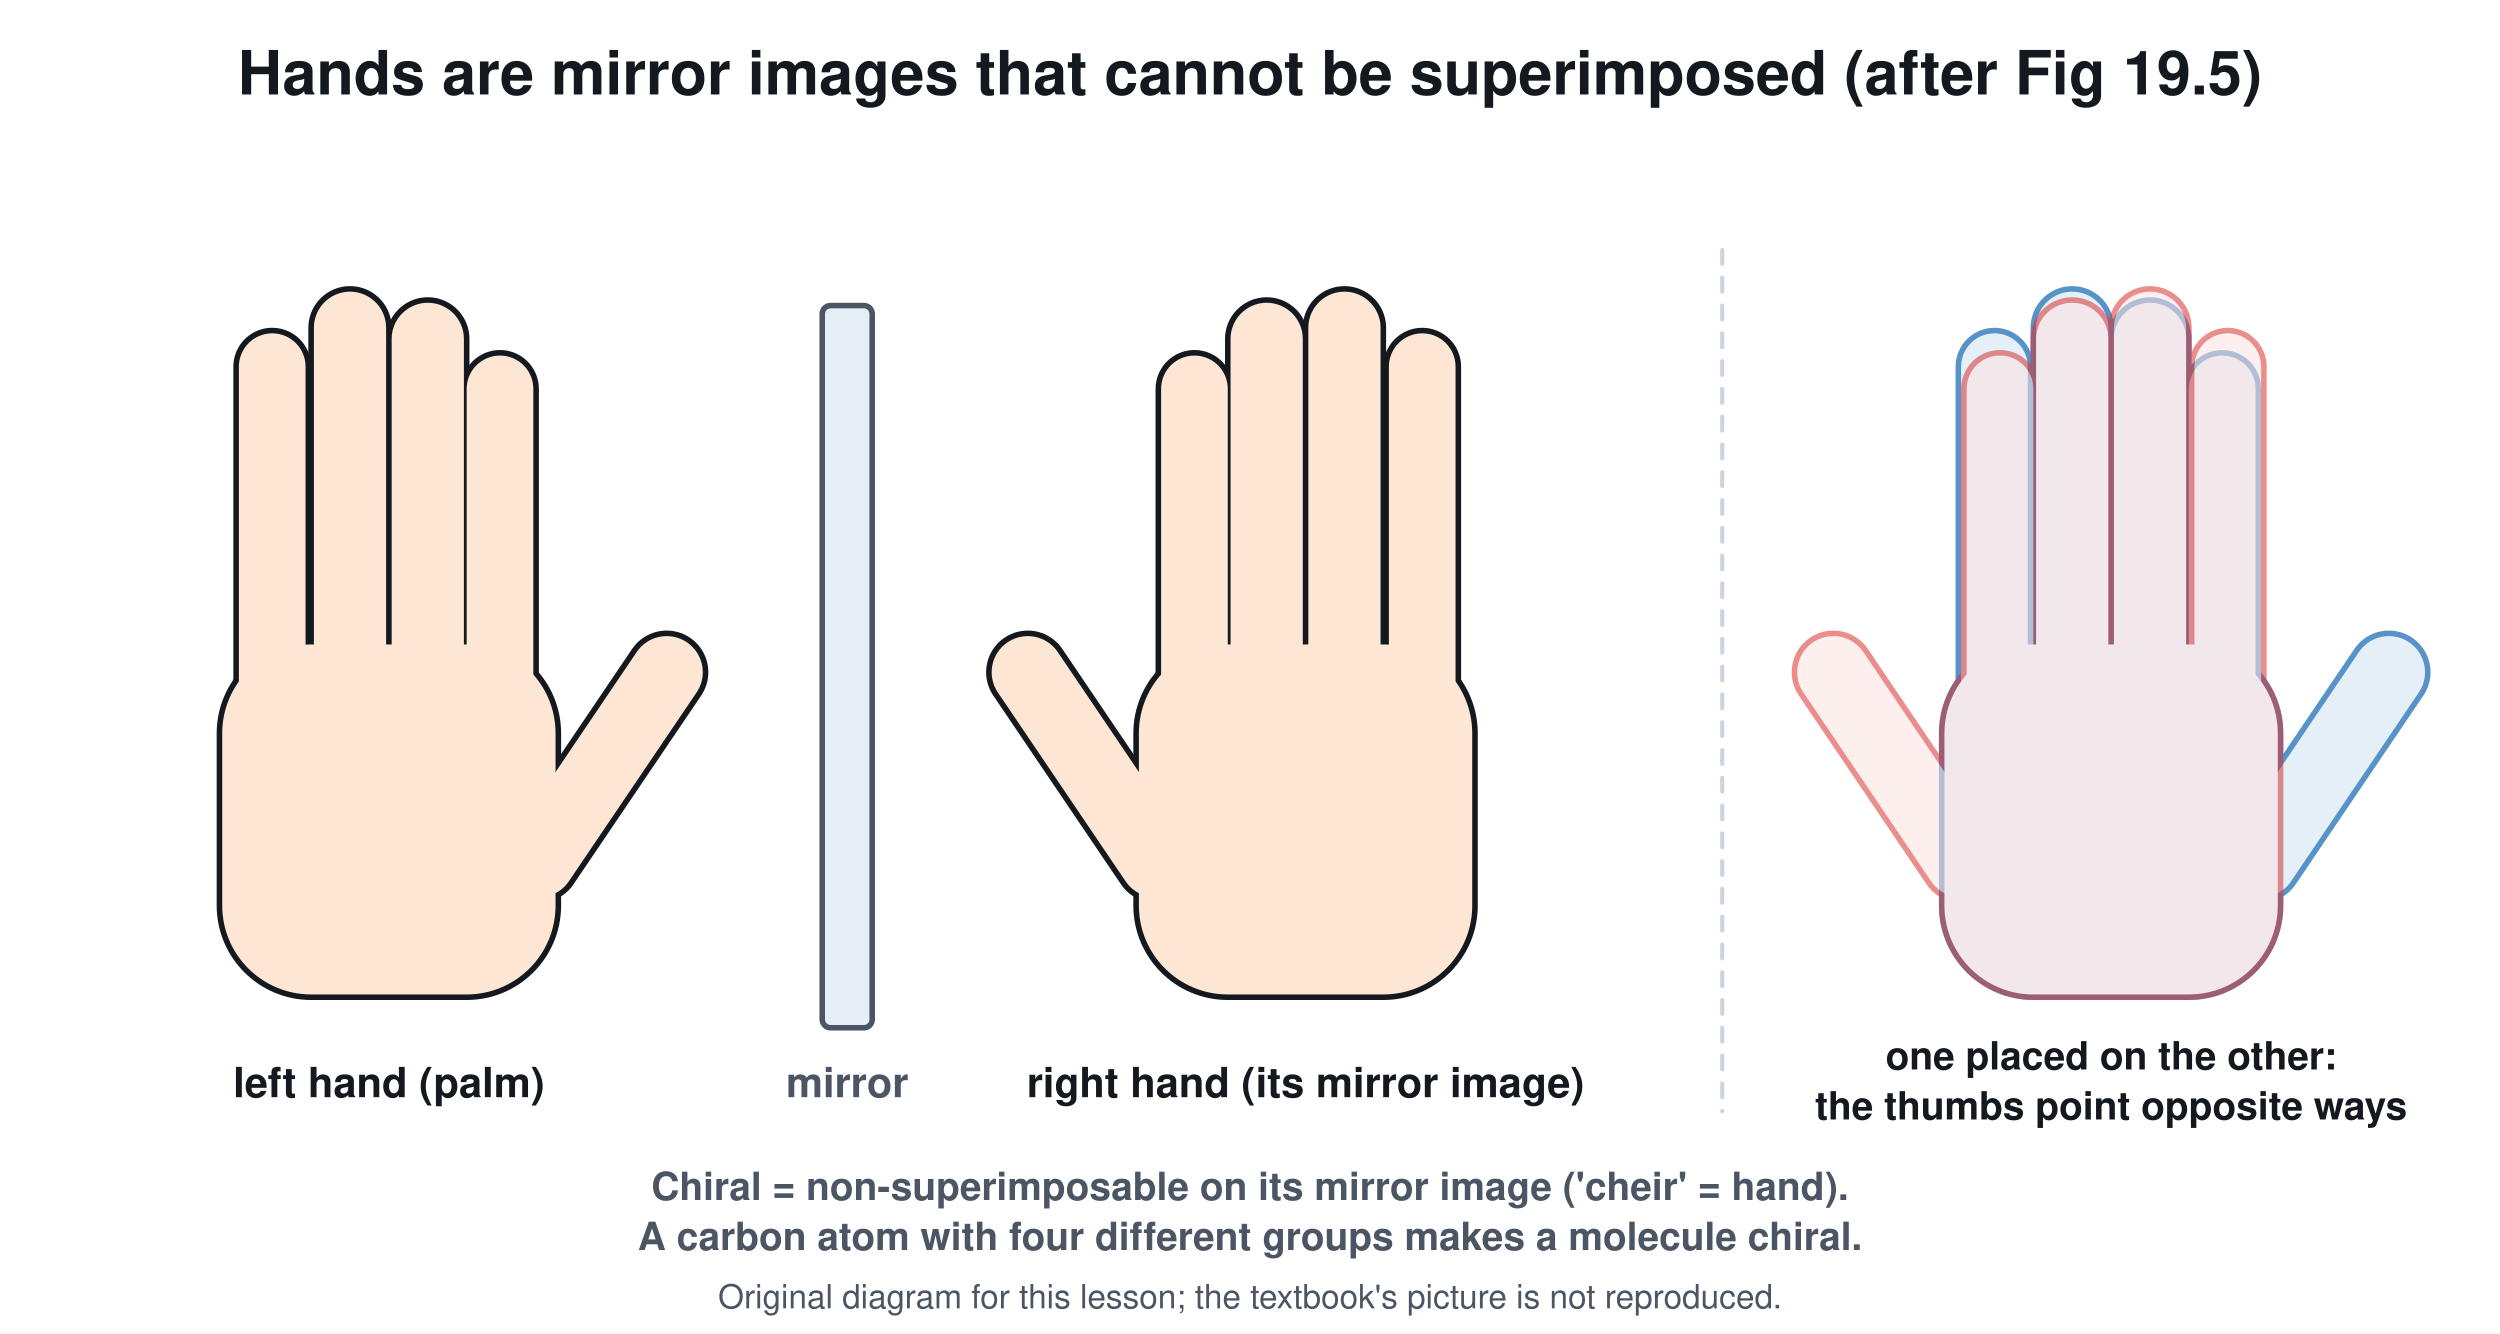
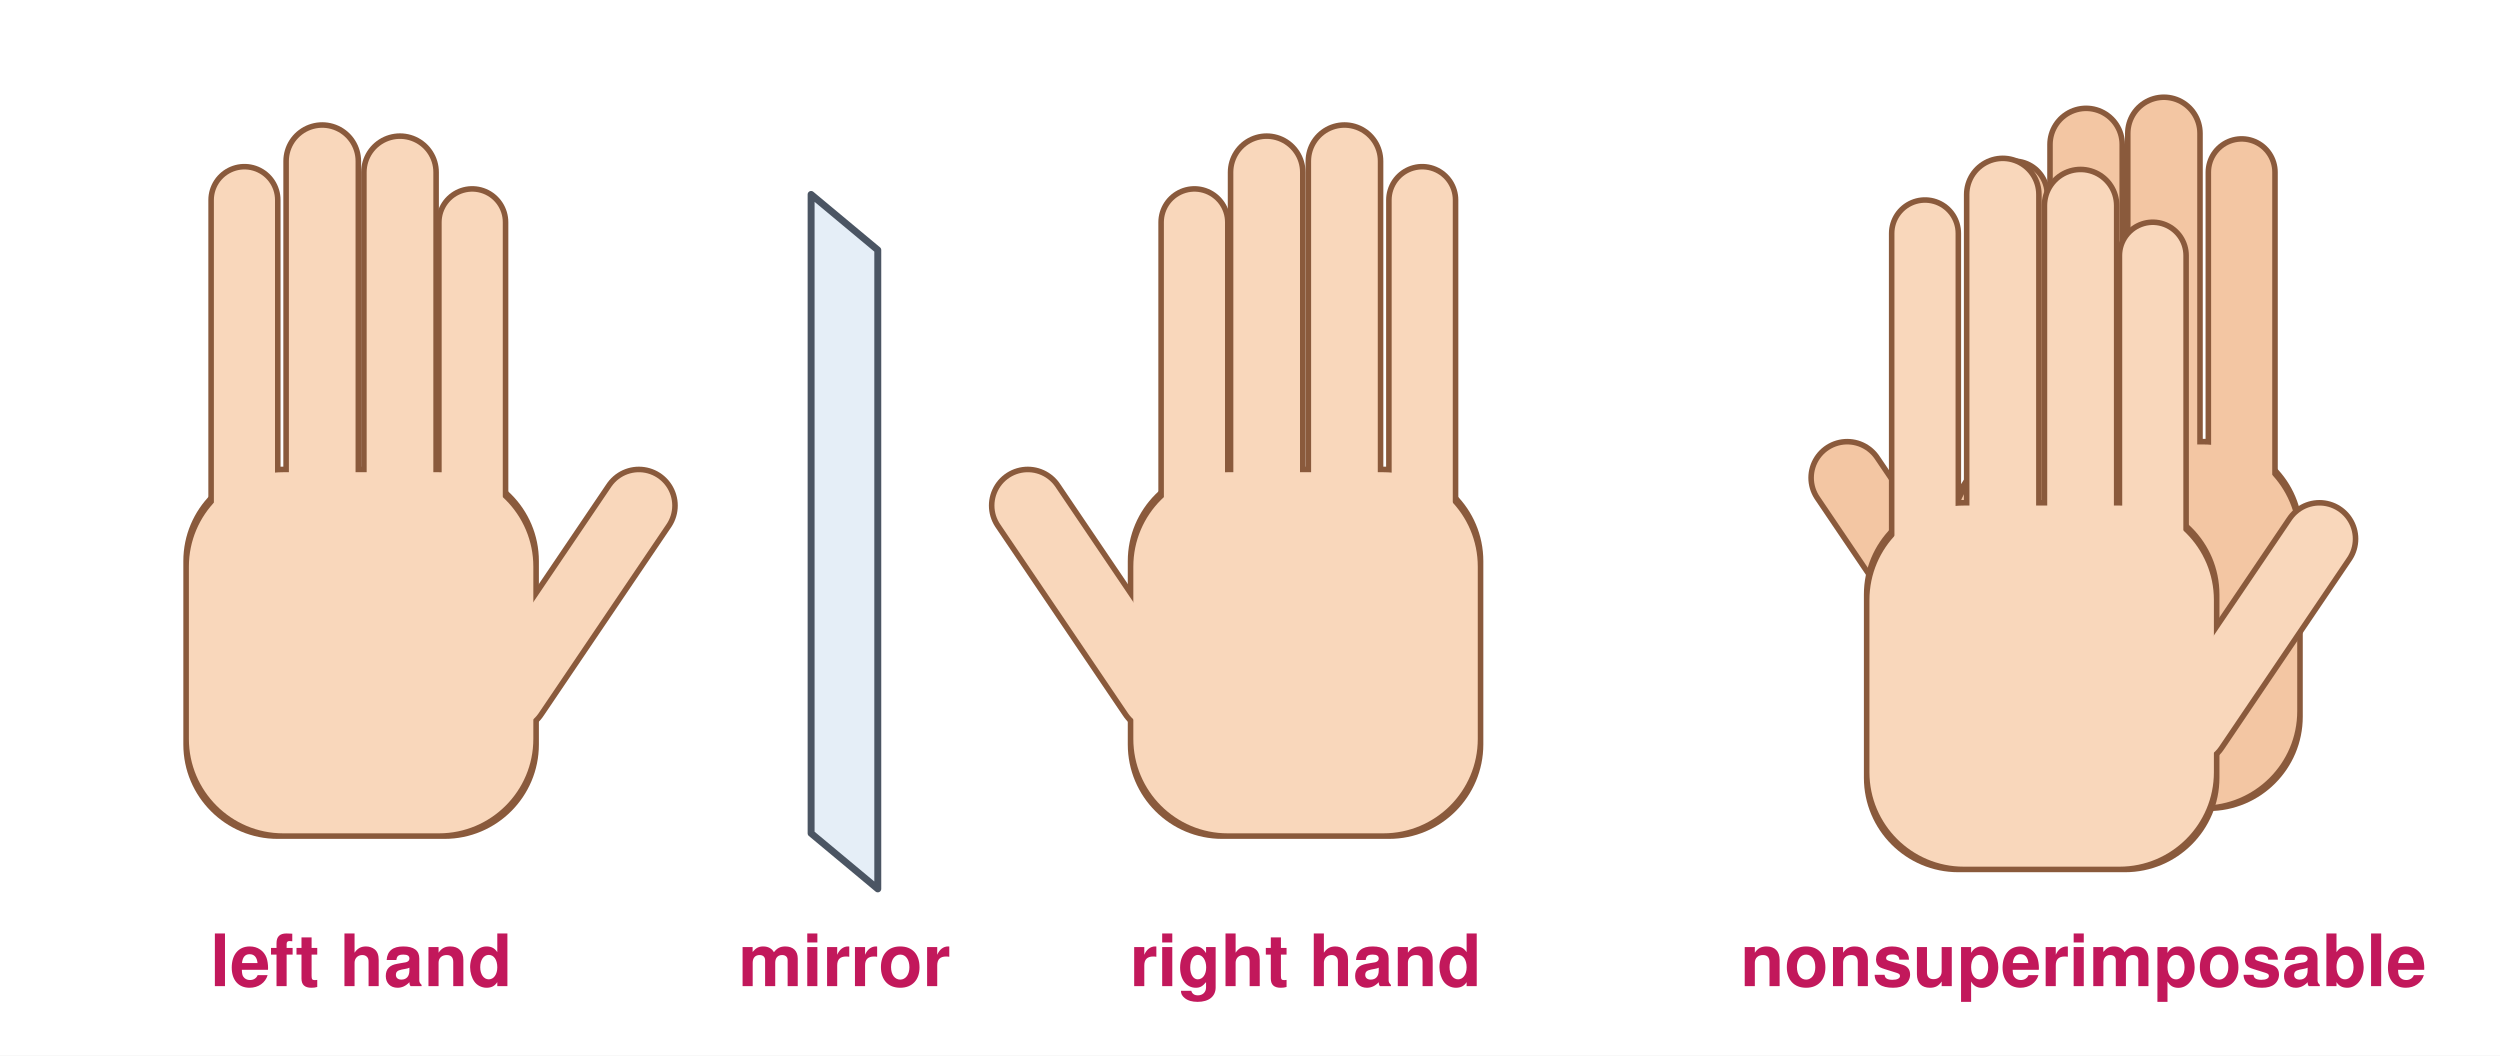
- <svg xmlns="http://www.w3.org/2000/svg" viewBox="0 0 900 480" font-family="Segoe UI, Helvetica, Arial, sans-serif">
-   <rect width="900" height="480" fill="#ffffff" />
-   <text x="450.0" y="34.0" font-size="22" fill="#14181f" text-anchor="middle" font-weight="700">Hands are mirror images that cannot be superimposed (after Fig 19.5)</text>
+ <svg xmlns="http://www.w3.org/2000/svg" viewBox="0 0 900 380" font-family="Segoe UI, Helvetica, Arial, sans-serif">
+   <rect width="900" height="380" fill="#ffffff" />
  <g>
-     <line x1="98.0" y1="250.0" x2="98.0" y2="132.0" stroke="#14181f" stroke-width="28" stroke-linecap="round" />
-     <line x1="126.0" y1="250.0" x2="126.0" y2="118.0" stroke="#14181f" stroke-width="30" stroke-linecap="round" />
-     <line x1="154.0" y1="250.0" x2="154.0" y2="122.0" stroke="#14181f" stroke-width="30" stroke-linecap="round" />
-     <line x1="180.0" y1="250.0" x2="180.0" y2="140.0" stroke="#14181f" stroke-width="28" stroke-linecap="round" />
-     <line x1="194.0" y1="310.0" x2="240.0" y2="242.0" stroke="#14181f" stroke-width="30" stroke-linecap="round" />
-     <rect x="78.0" y="230.0" width="124" height="130" rx="34" fill="#14181f" />
-     <line x1="98.0" y1="250.0" x2="98.0" y2="132.0" stroke="#fde7d4" stroke-width="24" stroke-linecap="round" />
-     <line x1="126.0" y1="250.0" x2="126.0" y2="118.0" stroke="#fde7d4" stroke-width="26" stroke-linecap="round" />
-     <line x1="154.0" y1="250.0" x2="154.0" y2="122.0" stroke="#fde7d4" stroke-width="26" stroke-linecap="round" />
-     <line x1="180.0" y1="250.0" x2="180.0" y2="140.0" stroke="#fde7d4" stroke-width="24" stroke-linecap="round" />
-     <line x1="194.0" y1="310.0" x2="240.0" y2="242.0" stroke="#fde7d4" stroke-width="26" stroke-linecap="round" />
-     <rect x="80.0" y="232.0" width="120" height="126" rx="32" fill="#fde7d4" />
+     <line x1="88.0" y1="190.0" x2="88.0" y2="72.0" stroke="#8a5a3c" stroke-width="26" stroke-linecap="round" />
+     <line x1="116.0" y1="190.0" x2="116.0" y2="58.0" stroke="#8a5a3c" stroke-width="28" stroke-linecap="round" />
+     <line x1="144.0" y1="190.0" x2="144.0" y2="62.0" stroke="#8a5a3c" stroke-width="28" stroke-linecap="round" />
+     <line x1="170.0" y1="190.0" x2="170.0" y2="80.0" stroke="#8a5a3c" stroke-width="26" stroke-linecap="round" />
+     <line x1="184.0" y1="250.0" x2="230.0" y2="182.0" stroke="#8a5a3c" stroke-width="28" stroke-linecap="round" />
+     <rect x="66.0" y="168.0" width="128" height="134" rx="34" fill="#8a5a3c" />
+     <line x1="88.0" y1="190.0" x2="88.0" y2="72.0" stroke="#f9d7bb" stroke-width="22" stroke-linecap="round" />
+     <line x1="116.0" y1="190.0" x2="116.0" y2="58.0" stroke="#f9d7bb" stroke-width="24" stroke-linecap="round" />
+     <line x1="144.0" y1="190.0" x2="144.0" y2="62.0" stroke="#f9d7bb" stroke-width="24" stroke-linecap="round" />
+     <line x1="170.0" y1="190.0" x2="170.0" y2="80.0" stroke="#f9d7bb" stroke-width="22" stroke-linecap="round" />
+     <line x1="184.0" y1="250.0" x2="230.0" y2="182.0" stroke="#f9d7bb" stroke-width="24" stroke-linecap="round" />
+     <rect x="68.0" y="170.0" width="124" height="130" rx="34" fill="#f9d7bb" />
  </g>
-   <rect x="296.0" y="110.0" width="18.0" height="260.0" rx="3" stroke="#4b5563" stroke-width="2" fill="#e5eef7" />
-   <text x="305.0" y="395.0" font-size="15" fill="#4b5563" text-anchor="middle" font-weight="700">mirror</text>
+   <path d="M292.0 70.0 L316.0 90.0 L316.0 320.0 L292.0 300.0 Z" stroke="#4b5563" stroke-width="2.5" fill="#e5eef7" stroke-linejoin="round" stroke-linecap="round" />
  <g>
-     <line x1="512.0" y1="250.0" x2="512.0" y2="132.0" stroke="#14181f" stroke-width="28" stroke-linecap="round" />
-     <line x1="484.0" y1="250.0" x2="484.0" y2="118.0" stroke="#14181f" stroke-width="30" stroke-linecap="round" />
-     <line x1="456.0" y1="250.0" x2="456.0" y2="122.0" stroke="#14181f" stroke-width="30" stroke-linecap="round" />
-     <line x1="430.0" y1="250.0" x2="430.0" y2="140.0" stroke="#14181f" stroke-width="28" stroke-linecap="round" />
-     <line x1="416.0" y1="310.0" x2="370.0" y2="242.0" stroke="#14181f" stroke-width="30" stroke-linecap="round" />
-     <rect x="408.0" y="230.0" width="124" height="130" rx="34" fill="#14181f" />
-     <line x1="512.0" y1="250.0" x2="512.0" y2="132.0" stroke="#fde7d4" stroke-width="24" stroke-linecap="round" />
-     <line x1="484.0" y1="250.0" x2="484.0" y2="118.0" stroke="#fde7d4" stroke-width="26" stroke-linecap="round" />
-     <line x1="456.0" y1="250.0" x2="456.0" y2="122.0" stroke="#fde7d4" stroke-width="26" stroke-linecap="round" />
-     <line x1="430.0" y1="250.0" x2="430.0" y2="140.0" stroke="#fde7d4" stroke-width="24" stroke-linecap="round" />
-     <line x1="416.0" y1="310.0" x2="370.0" y2="242.0" stroke="#fde7d4" stroke-width="26" stroke-linecap="round" />
-     <rect x="410.0" y="232.0" width="120" height="126" rx="32" fill="#fde7d4" />
+     <line x1="512.0" y1="190.0" x2="512.0" y2="72.0" stroke="#8a5a3c" stroke-width="26" stroke-linecap="round" />
+     <line x1="484.0" y1="190.0" x2="484.0" y2="58.0" stroke="#8a5a3c" stroke-width="28" stroke-linecap="round" />
+     <line x1="456.0" y1="190.0" x2="456.0" y2="62.0" stroke="#8a5a3c" stroke-width="28" stroke-linecap="round" />
+     <line x1="430.0" y1="190.0" x2="430.0" y2="80.0" stroke="#8a5a3c" stroke-width="26" stroke-linecap="round" />
+     <line x1="416.0" y1="250.0" x2="370.0" y2="182.0" stroke="#8a5a3c" stroke-width="28" stroke-linecap="round" />
+     <rect x="406.0" y="168.0" width="128" height="134" rx="34" fill="#8a5a3c" />
+     <line x1="512.0" y1="190.0" x2="512.0" y2="72.0" stroke="#f9d7bb" stroke-width="22" stroke-linecap="round" />
+     <line x1="484.0" y1="190.0" x2="484.0" y2="58.0" stroke="#f9d7bb" stroke-width="24" stroke-linecap="round" />
+     <line x1="456.0" y1="190.0" x2="456.0" y2="62.0" stroke="#f9d7bb" stroke-width="24" stroke-linecap="round" />
+     <line x1="430.0" y1="190.0" x2="430.0" y2="80.0" stroke="#f9d7bb" stroke-width="22" stroke-linecap="round" />
+     <line x1="416.0" y1="250.0" x2="370.0" y2="182.0" stroke="#f9d7bb" stroke-width="24" stroke-linecap="round" />
+     <rect x="408.0" y="170.0" width="124" height="130" rx="34" fill="#f9d7bb" />
  </g>
-   <text x="140.0" y="395.0" font-size="15" fill="#14181f" text-anchor="middle" font-weight="700">left hand (palm)</text>
-   <text x="470.0" y="395.0" font-size="15" fill="#14181f" text-anchor="middle" font-weight="700">right hand (its mirror image)</text>
-   <line x1="620.0" y1="90.0" x2="620.0" y2="400.0" stroke="#cbd5e1" stroke-width="1.5" stroke-linecap="round" stroke-dasharray="5 5" />
-   <g opacity="0.75">
-     <line x1="718.0" y1="250.0" x2="718.0" y2="132.0" stroke="#1f6fb5" stroke-width="28" stroke-linecap="round" />
-     <line x1="746.0" y1="250.0" x2="746.0" y2="118.0" stroke="#1f6fb5" stroke-width="30" stroke-linecap="round" />
-     <line x1="774.0" y1="250.0" x2="774.0" y2="122.0" stroke="#1f6fb5" stroke-width="30" stroke-linecap="round" />
-     <line x1="800.0" y1="250.0" x2="800.0" y2="140.0" stroke="#1f6fb5" stroke-width="28" stroke-linecap="round" />
-     <line x1="814.0" y1="310.0" x2="860.0" y2="242.0" stroke="#1f6fb5" stroke-width="30" stroke-linecap="round" />
-     <rect x="698.0" y="230.0" width="124" height="130" rx="34" fill="#1f6fb5" />
-     <line x1="718.0" y1="250.0" x2="718.0" y2="132.0" stroke="#dbe9f5" stroke-width="24" stroke-linecap="round" />
-     <line x1="746.0" y1="250.0" x2="746.0" y2="118.0" stroke="#dbe9f5" stroke-width="26" stroke-linecap="round" />
-     <line x1="774.0" y1="250.0" x2="774.0" y2="122.0" stroke="#dbe9f5" stroke-width="26" stroke-linecap="round" />
-     <line x1="800.0" y1="250.0" x2="800.0" y2="140.0" stroke="#dbe9f5" stroke-width="24" stroke-linecap="round" />
-     <line x1="814.0" y1="310.0" x2="860.0" y2="242.0" stroke="#dbe9f5" stroke-width="26" stroke-linecap="round" />
-     <rect x="700.0" y="232.0" width="120" height="126" rx="32" fill="#dbe9f5" />
+   <g>
+     <line x1="807.0" y1="180.0" x2="807.0" y2="62.0" stroke="#8a5a3c" stroke-width="26" stroke-linecap="round" />
+     <line x1="779.0" y1="180.0" x2="779.0" y2="48.0" stroke="#8a5a3c" stroke-width="28" stroke-linecap="round" />
+     <line x1="751.0" y1="180.0" x2="751.0" y2="52.0" stroke="#8a5a3c" stroke-width="28" stroke-linecap="round" />
+     <line x1="725.0" y1="180.0" x2="725.0" y2="70.0" stroke="#8a5a3c" stroke-width="26" stroke-linecap="round" />
+     <line x1="711.0" y1="240.0" x2="665.0" y2="172.0" stroke="#8a5a3c" stroke-width="28" stroke-linecap="round" />
+     <rect x="701.0" y="158.0" width="128" height="134" rx="34" fill="#8a5a3c" />
+     <line x1="807.0" y1="180.0" x2="807.0" y2="62.0" stroke="#f3c6a3" stroke-width="22" stroke-linecap="round" />
+     <line x1="779.0" y1="180.0" x2="779.0" y2="48.0" stroke="#f3c6a3" stroke-width="24" stroke-linecap="round" />
+     <line x1="751.0" y1="180.0" x2="751.0" y2="52.0" stroke="#f3c6a3" stroke-width="24" stroke-linecap="round" />
+     <line x1="725.0" y1="180.0" x2="725.0" y2="70.0" stroke="#f3c6a3" stroke-width="22" stroke-linecap="round" />
+     <line x1="711.0" y1="240.0" x2="665.0" y2="172.0" stroke="#f3c6a3" stroke-width="24" stroke-linecap="round" />
+     <rect x="703.0" y="160.0" width="124" height="130" rx="34" fill="#f3c6a3" />
  </g>
-   <g opacity="0.55">
-     <line x1="802.0" y1="250.0" x2="802.0" y2="132.0" stroke="#d7322f" stroke-width="28" stroke-linecap="round" />
-     <line x1="774.0" y1="250.0" x2="774.0" y2="118.0" stroke="#d7322f" stroke-width="30" stroke-linecap="round" />
-     <line x1="746.0" y1="250.0" x2="746.0" y2="122.0" stroke="#d7322f" stroke-width="30" stroke-linecap="round" />
-     <line x1="720.0" y1="250.0" x2="720.0" y2="140.0" stroke="#d7322f" stroke-width="28" stroke-linecap="round" />
-     <line x1="706.0" y1="310.0" x2="660.0" y2="242.0" stroke="#d7322f" stroke-width="30" stroke-linecap="round" />
-     <rect x="698.0" y="230.0" width="124" height="130" rx="34" fill="#d7322f" />
-     <line x1="802.0" y1="250.0" x2="802.0" y2="132.0" stroke="#fde2e1" stroke-width="24" stroke-linecap="round" />
-     <line x1="774.0" y1="250.0" x2="774.0" y2="118.0" stroke="#fde2e1" stroke-width="26" stroke-linecap="round" />
-     <line x1="746.0" y1="250.0" x2="746.0" y2="122.0" stroke="#fde2e1" stroke-width="26" stroke-linecap="round" />
-     <line x1="720.0" y1="250.0" x2="720.0" y2="140.0" stroke="#fde2e1" stroke-width="24" stroke-linecap="round" />
-     <line x1="706.0" y1="310.0" x2="660.0" y2="242.0" stroke="#fde2e1" stroke-width="26" stroke-linecap="round" />
-     <rect x="700.0" y="232.0" width="120" height="126" rx="32" fill="#fde2e1" />
+   <g>
+     <line x1="693.0" y1="202.0" x2="693.0" y2="84.0" stroke="#8a5a3c" stroke-width="26" stroke-linecap="round" />
+     <line x1="721.0" y1="202.0" x2="721.0" y2="70.0" stroke="#8a5a3c" stroke-width="28" stroke-linecap="round" />
+     <line x1="749.0" y1="202.0" x2="749.0" y2="74.0" stroke="#8a5a3c" stroke-width="28" stroke-linecap="round" />
+     <line x1="775.0" y1="202.0" x2="775.0" y2="92.0" stroke="#8a5a3c" stroke-width="26" stroke-linecap="round" />
+     <line x1="789.0" y1="262.0" x2="835.0" y2="194.0" stroke="#8a5a3c" stroke-width="28" stroke-linecap="round" />
+     <rect x="671.0" y="180.0" width="128" height="134" rx="34" fill="#8a5a3c" />
+     <line x1="693.0" y1="202.0" x2="693.0" y2="84.0" stroke="#f9d7bb" stroke-width="22" stroke-linecap="round" />
+     <line x1="721.0" y1="202.0" x2="721.0" y2="70.0" stroke="#f9d7bb" stroke-width="24" stroke-linecap="round" />
+     <line x1="749.0" y1="202.0" x2="749.0" y2="74.0" stroke="#f9d7bb" stroke-width="24" stroke-linecap="round" />
+     <line x1="775.0" y1="202.0" x2="775.0" y2="92.0" stroke="#f9d7bb" stroke-width="22" stroke-linecap="round" />
+     <line x1="789.0" y1="262.0" x2="835.0" y2="194.0" stroke="#f9d7bb" stroke-width="24" stroke-linecap="round" />
+     <rect x="673.0" y="182.0" width="124" height="130" rx="34" fill="#f9d7bb" />
  </g>
-   <text x="760.0" y="385.0" font-size="14" fill="#14181f" text-anchor="middle" font-weight="700">one placed on the other:</text>
-   <text x="760.0" y="403.0" font-size="14" fill="#14181f" text-anchor="middle" font-weight="700">the thumbs point opposite ways</text>
-   <text x="450.0" y="432.0" font-size="14" fill="#4b5563" text-anchor="middle" font-weight="700">Chiral = non-superimposable on its mirror image ('cheir' = hand).</text>
-   <text x="450.0" y="450.0" font-size="14" fill="#4b5563" text-anchor="middle" font-weight="700">A carbon atom with four different groups makes a molecule chiral.</text>
-   <text x="450.0" y="471" font-size="12" fill="#4b5563" text-anchor="middle">Original diagram for this lesson; the textbook's picture is not reproduced.</text>
+   <text x="130.0" y="355.0" font-size="26" fill="#c2185b" text-anchor="middle" font-weight="700">
+     <tspan dy="0.0">left hand</tspan>
+   </text>
+   <text x="304.0" y="355.0" font-size="26" fill="#c2185b" text-anchor="middle" font-weight="700">
+     <tspan dy="0.0">mirror</tspan>
+   </text>
+   <text x="470.0" y="355.0" font-size="26" fill="#c2185b" text-anchor="middle" font-weight="700">
+     <tspan dy="0.0">right hand</tspan>
+   </text>
+   <text x="750.0" y="355.0" font-size="26" fill="#c2185b" text-anchor="middle" font-weight="700">
+     <tspan dy="0.0">nonsuperimposable</tspan>
+   </text>
</svg>
